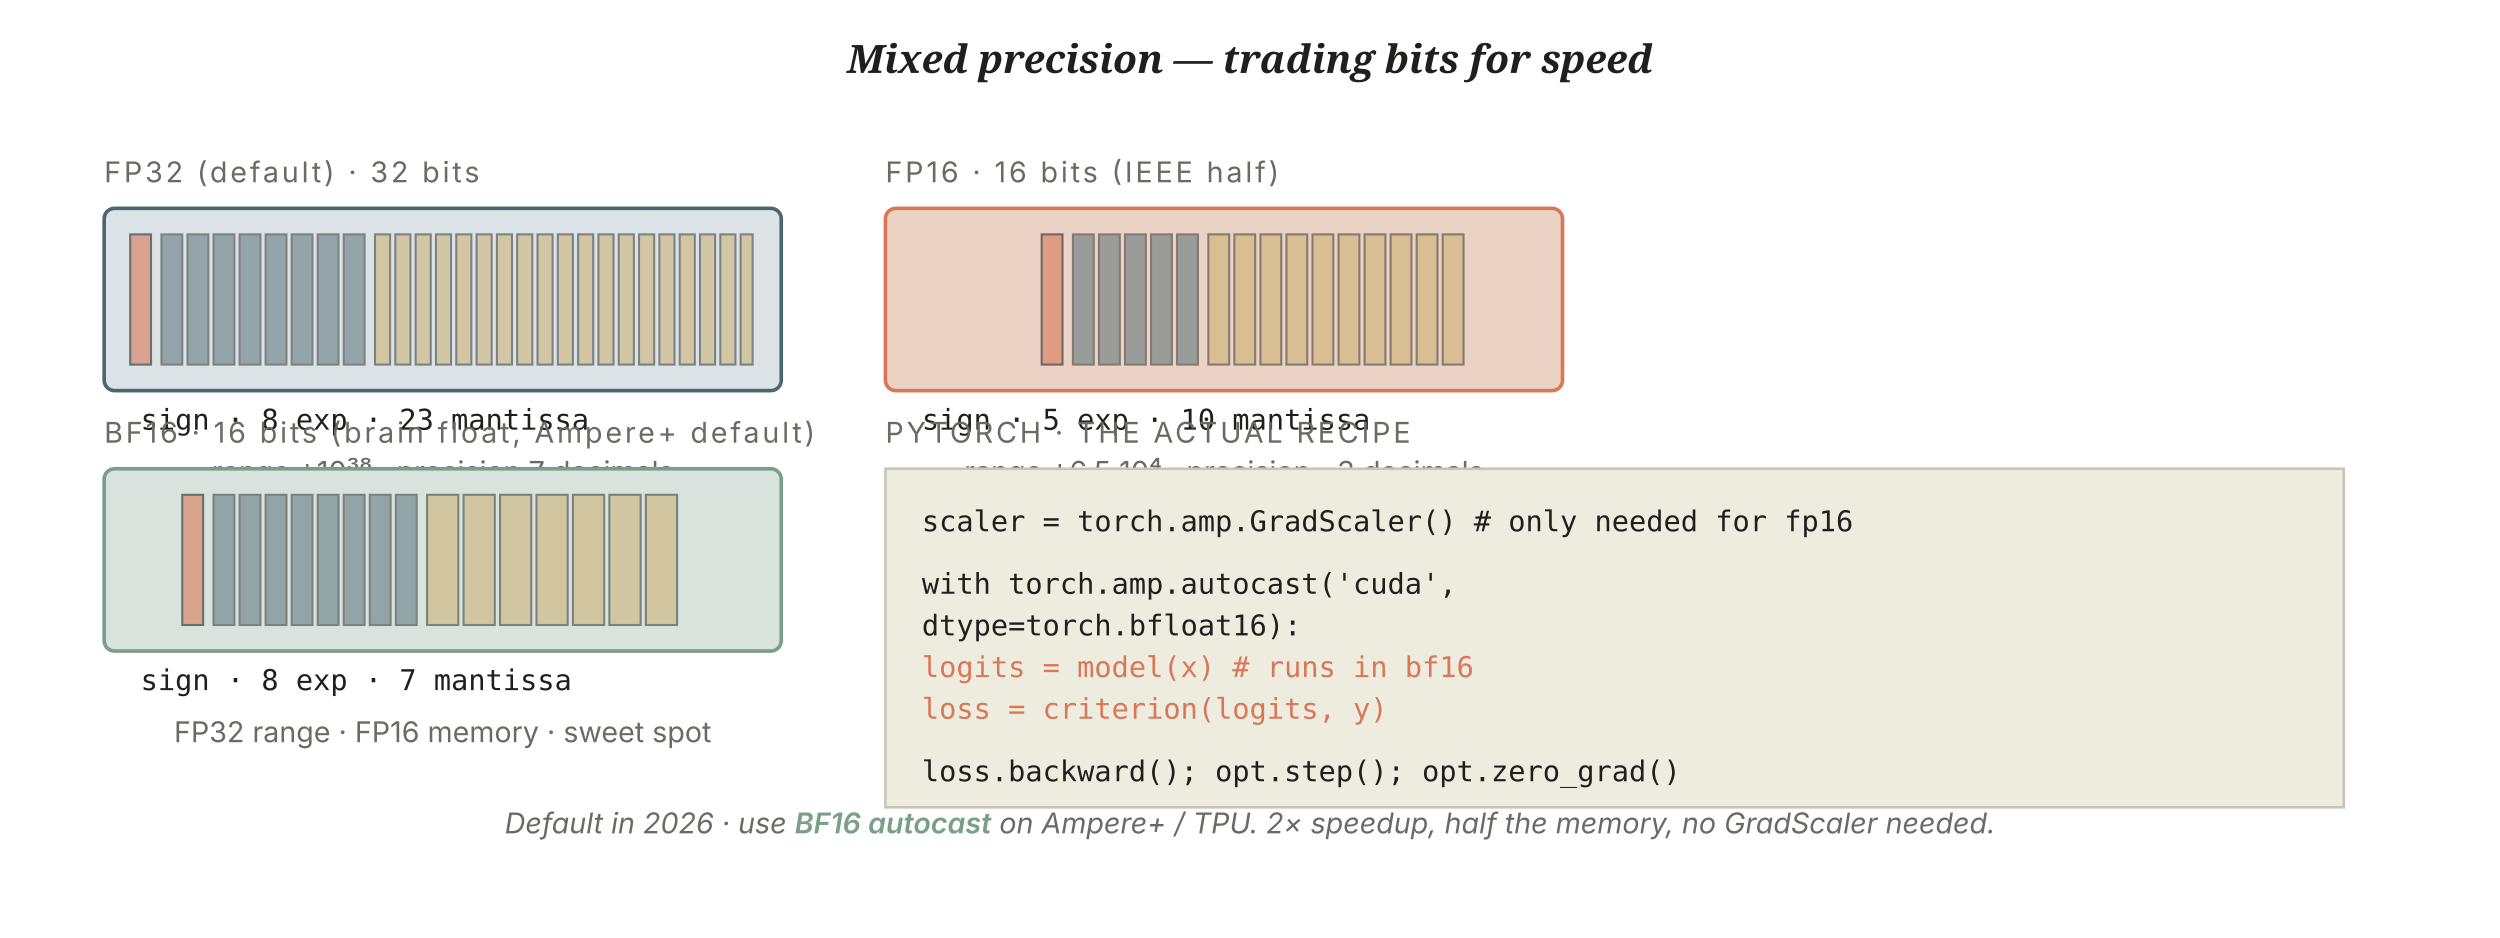
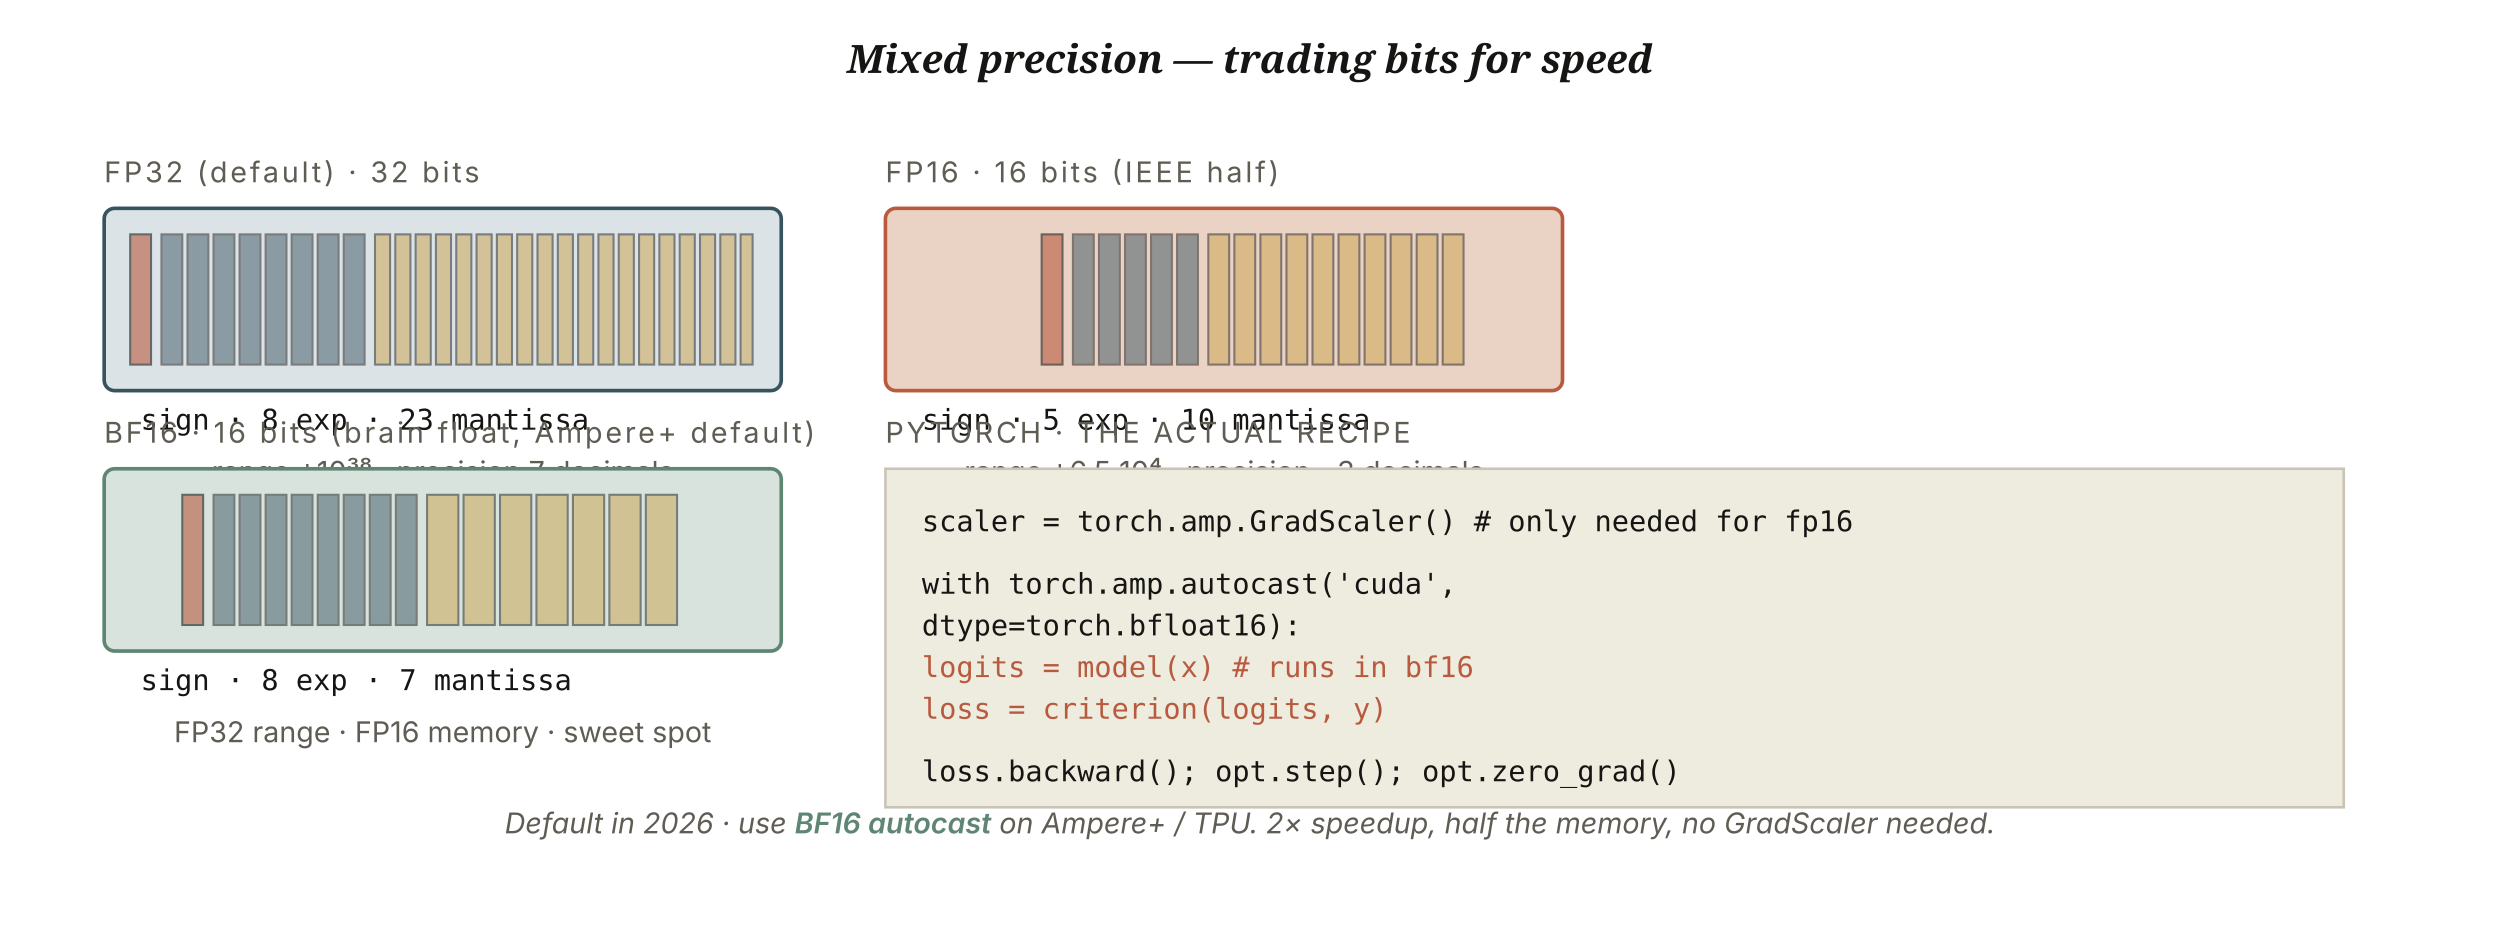
- <svg xmlns="http://www.w3.org/2000/svg" viewBox="0 0 960 360" font-family="Fraunces, Georgia, serif">
+ <svg xmlns="http://www.w3.org/2000/svg" viewBox="0 0 960 360" font-family="EB Garamond, Georgia, serif">
  <defs>
    <style>
-       .box-32 { fill:#DCE3E6; stroke:#4A6670; stroke-width:1.4; rx:4; ry:4; }
-       .box-16 { fill:#EAD3C5; stroke:#D97757; stroke-width:1.4; rx:4; ry:4; }
-       .box-bf { fill:#D8E3DE; stroke:#7B9E89; stroke-width:1.4; rx:4; ry:4; }
-       .cell   { fill:#F0EEE5; stroke:#1F1F1E; stroke-width:0.8; }
-       .cell-s { fill:#D97757; opacity:0.6; }
-       .cell-e { fill:#4A6670; opacity:0.5; }
-       .cell-m { fill:#C9A961; opacity:0.5; }
-       .mono   { font-family:'JetBrains Mono', monospace; font-size:11px; fill:#1F1F1E; }
-       .mut    { fill:#6B6A65; font-size:11px; font-family:Inter, sans-serif; }
-       .ttl    { fill:#1F1F1E; font-size:15px; font-weight:600; font-style:italic; }
-       .tag    { fill:#6B6A65; font-size:11px; letter-spacing:0.1em; text-transform:uppercase; font-family:Inter, sans-serif; }
-       .hdr    { fill:#1F1F1E; font-size:13px; font-weight:600; }
+       .box-32 { fill:#DCE3E6; stroke:#37535F; stroke-width:1.4; rx:4; ry:4; }
+       .box-16 { fill:#EAD3C5; stroke:#B85A3E; stroke-width:1.4; rx:4; ry:4; }
+       .box-bf { fill:#D8E3DE; stroke:#5F8573; stroke-width:1.4; rx:4; ry:4; }
+       .cell   { fill:#F7F3E9; stroke:#161513; stroke-width:0.8; }
+       .cell-s { fill:#B85A3E; opacity:0.6; }
+       .cell-e { fill:#37535F; opacity:0.5; }
+       .cell-m { fill:#C9A14A; opacity:0.5; }
+       .mono   { font-family:'JetBrains Mono', monospace; font-size:11px; fill:#161513; }
+       .mut    { fill:#5F5C54; font-size:11px; font-family:Inter, sans-serif; }
+       .ttl    { fill:#161513; font-size:15px; font-weight:600; font-style:italic; }
+       .tag    { fill:#5F5C54; font-size:11px; letter-spacing:0.1em; text-transform:uppercase; font-family:Inter, sans-serif; }
+       .hdr    { fill:#161513; font-size:13px; font-weight:600; }
    </style>
  </defs>
  <text x="480" y="28" text-anchor="middle" class="ttl">Mixed precision — trading bits for speed</text>
  <g transform="translate(40, 70)">
    <text x="0" y="0" class="tag">FP32  (default) · 32 bits</text>
    <rect class="box-32" x="0" y="10" width="260" height="70" />
    <rect class="cell cell-s" x="10" y="20" width="8" height="50" />
    <g>
      <rect class="cell cell-e" x="22" y="20" width="8" height="50" />
      <rect class="cell cell-e" x="32" y="20" width="8" height="50" />
      <rect class="cell cell-e" x="42" y="20" width="8" height="50" />
      <rect class="cell cell-e" x="52" y="20" width="8" height="50" />
      <rect class="cell cell-e" x="62" y="20" width="8" height="50" />
      <rect class="cell cell-e" x="72" y="20" width="8" height="50" />
      <rect class="cell cell-e" x="82" y="20" width="8" height="50" />
      <rect class="cell cell-e" x="92" y="20" width="8" height="50" />
    </g>
    <g>
      <rect class="cell cell-m" x="104" y="20" width="5.8" height="50" />
      <rect class="cell cell-m" x="111.8" y="20" width="5.8" height="50" />
      <rect class="cell cell-m" x="119.6" y="20" width="5.8" height="50" />
      <rect class="cell cell-m" x="127.4" y="20" width="5.8" height="50" />
      <rect class="cell cell-m" x="135.2" y="20" width="5.8" height="50" />
      <rect class="cell cell-m" x="143" y="20" width="5.8" height="50" />
      <rect class="cell cell-m" x="150.8" y="20" width="5.8" height="50" />
      <rect class="cell cell-m" x="158.6" y="20" width="5.8" height="50" />
      <rect class="cell cell-m" x="166.4" y="20" width="5.8" height="50" />
      <rect class="cell cell-m" x="174.2" y="20" width="5.8" height="50" />
      <rect class="cell cell-m" x="182" y="20" width="5.8" height="50" />
      <rect class="cell cell-m" x="189.8" y="20" width="5.8" height="50" />
      <rect class="cell cell-m" x="197.6" y="20" width="5.8" height="50" />
      <rect class="cell cell-m" x="205.4" y="20" width="5.8" height="50" />
      <rect class="cell cell-m" x="213.2" y="20" width="5.8" height="50" />
      <rect class="cell cell-m" x="221" y="20" width="5.8" height="50" />
      <rect class="cell cell-m" x="228.8" y="20" width="5.8" height="50" />
      <rect class="cell cell-m" x="236.6" y="20" width="5.8" height="50" />
      <rect class="cell cell-m" x="244.4" y="20" width="4.6" height="50" />
    </g>
    <text x="14" y="95" class="mono">sign · 8 exp · 23 mantissa</text>
    <text x="130" y="115" text-anchor="middle" class="mut">range ±10³⁸ · precision 7 decimals</text>
  </g>
  <g transform="translate(340, 70)">
-     <text x="0" y="0" class="tag" fill="#D97757">FP16 · 16 bits  (IEEE half)</text>
+     <text x="0" y="0" class="tag" fill="#B85A3E">FP16 · 16 bits  (IEEE half)</text>
    <rect class="box-16" x="0" y="10" width="260" height="70" />
    <rect class="cell cell-s" x="60" y="20" width="8" height="50" />
    <g>
      <rect class="cell cell-e" x="72" y="20" width="8" height="50" />
      <rect class="cell cell-e" x="82" y="20" width="8" height="50" />
      <rect class="cell cell-e" x="92" y="20" width="8" height="50" />
      <rect class="cell cell-e" x="102" y="20" width="8" height="50" />
      <rect class="cell cell-e" x="112" y="20" width="8" height="50" />
    </g>
    <g>
      <rect class="cell cell-m" x="124" y="20" width="8" height="50" />
      <rect class="cell cell-m" x="134" y="20" width="8" height="50" />
      <rect class="cell cell-m" x="144" y="20" width="8" height="50" />
      <rect class="cell cell-m" x="154" y="20" width="8" height="50" />
      <rect class="cell cell-m" x="164" y="20" width="8" height="50" />
      <rect class="cell cell-m" x="174" y="20" width="8" height="50" />
      <rect class="cell cell-m" x="184" y="20" width="8" height="50" />
      <rect class="cell cell-m" x="194" y="20" width="8" height="50" />
      <rect class="cell cell-m" x="204" y="20" width="8" height="50" />
      <rect class="cell cell-m" x="214" y="20" width="8" height="50" />
    </g>
    <text x="14" y="95" class="mono">sign · 5 exp · 10 mantissa</text>
    <text x="130" y="115" text-anchor="middle" class="mut">range ±6.5·10⁴ ·  precision ~3 decimals</text>
  </g>
  <g transform="translate(40, 170)">
-     <text x="0" y="0" class="tag" fill="#7B9E89">BF16 · 16 bits (brain float, Ampere+ default)</text>
+     <text x="0" y="0" class="tag" fill="#5F8573">BF16 · 16 bits (brain float, Ampere+ default)</text>
    <rect class="box-bf" x="0" y="10" width="260" height="70" />
    <rect class="cell cell-s" x="30" y="20" width="8" height="50" />
    <g>
      <rect class="cell cell-e" x="42" y="20" width="8" height="50" />
      <rect class="cell cell-e" x="52" y="20" width="8" height="50" />
      <rect class="cell cell-e" x="62" y="20" width="8" height="50" />
      <rect class="cell cell-e" x="72" y="20" width="8" height="50" />
      <rect class="cell cell-e" x="82" y="20" width="8" height="50" />
      <rect class="cell cell-e" x="92" y="20" width="8" height="50" />
      <rect class="cell cell-e" x="102" y="20" width="8" height="50" />
      <rect class="cell cell-e" x="112" y="20" width="8" height="50" />
    </g>
    <g>
      <rect class="cell cell-m" x="124" y="20" width="12" height="50" />
      <rect class="cell cell-m" x="138" y="20" width="12" height="50" />
      <rect class="cell cell-m" x="152" y="20" width="12" height="50" />
      <rect class="cell cell-m" x="166" y="20" width="12" height="50" />
      <rect class="cell cell-m" x="180" y="20" width="12" height="50" />
      <rect class="cell cell-m" x="194" y="20" width="12" height="50" />
      <rect class="cell cell-m" x="208" y="20" width="12" height="50" />
    </g>
    <text x="14" y="95" class="mono">sign · 8 exp · 7 mantissa</text>
    <text x="130" y="115" text-anchor="middle" class="mut">FP32 range · FP16 memory · sweet spot</text>
  </g>
  <g transform="translate(340, 170)">
    <text x="0" y="0" class="tag">PYTORCH · THE ACTUAL RECIPE</text>
    <rect x="0" y="10" width="560" height="130" fill="#EEEBDF" stroke="#C9C4B5" />
    <g class="mono" font-size="12">
      <text x="14" y="34">scaler = torch.amp.GradScaler()          # only needed for fp16</text>
      <text x="14" y="58">with torch.amp.autocast('cuda',</text>
      <text x="14" y="74">                         dtype=torch.bfloat16):</text>
-       <text x="14" y="90" fill="#D97757">    logits = model(x)                    # runs in bf16</text>
-       <text x="14" y="106" fill="#D97757">    loss   = criterion(logits, y)</text>
+       <text x="14" y="90" fill="#B85A3E">    logits = model(x)                    # runs in bf16</text>
+       <text x="14" y="106" fill="#B85A3E">    loss   = criterion(logits, y)</text>
      <text x="14" y="130">loss.backward(); opt.step(); opt.zero_grad()</text>
    </g>
  </g>
  <g transform="translate(40, 320)">
    <text x="440" y="0" text-anchor="middle" class="mut" font-style="italic">
-       Default in 2026 · use <tspan fill="#7B9E89" font-weight="600">BF16 autocast</tspan> on Ampere+ / TPU.
+       Default in 2026 · use <tspan fill="#5F8573" font-weight="600">BF16 autocast</tspan> on Ampere+ / TPU.
      2× speedup, half the memory, no GradScaler needed.
    </text>
  </g>
</svg>
